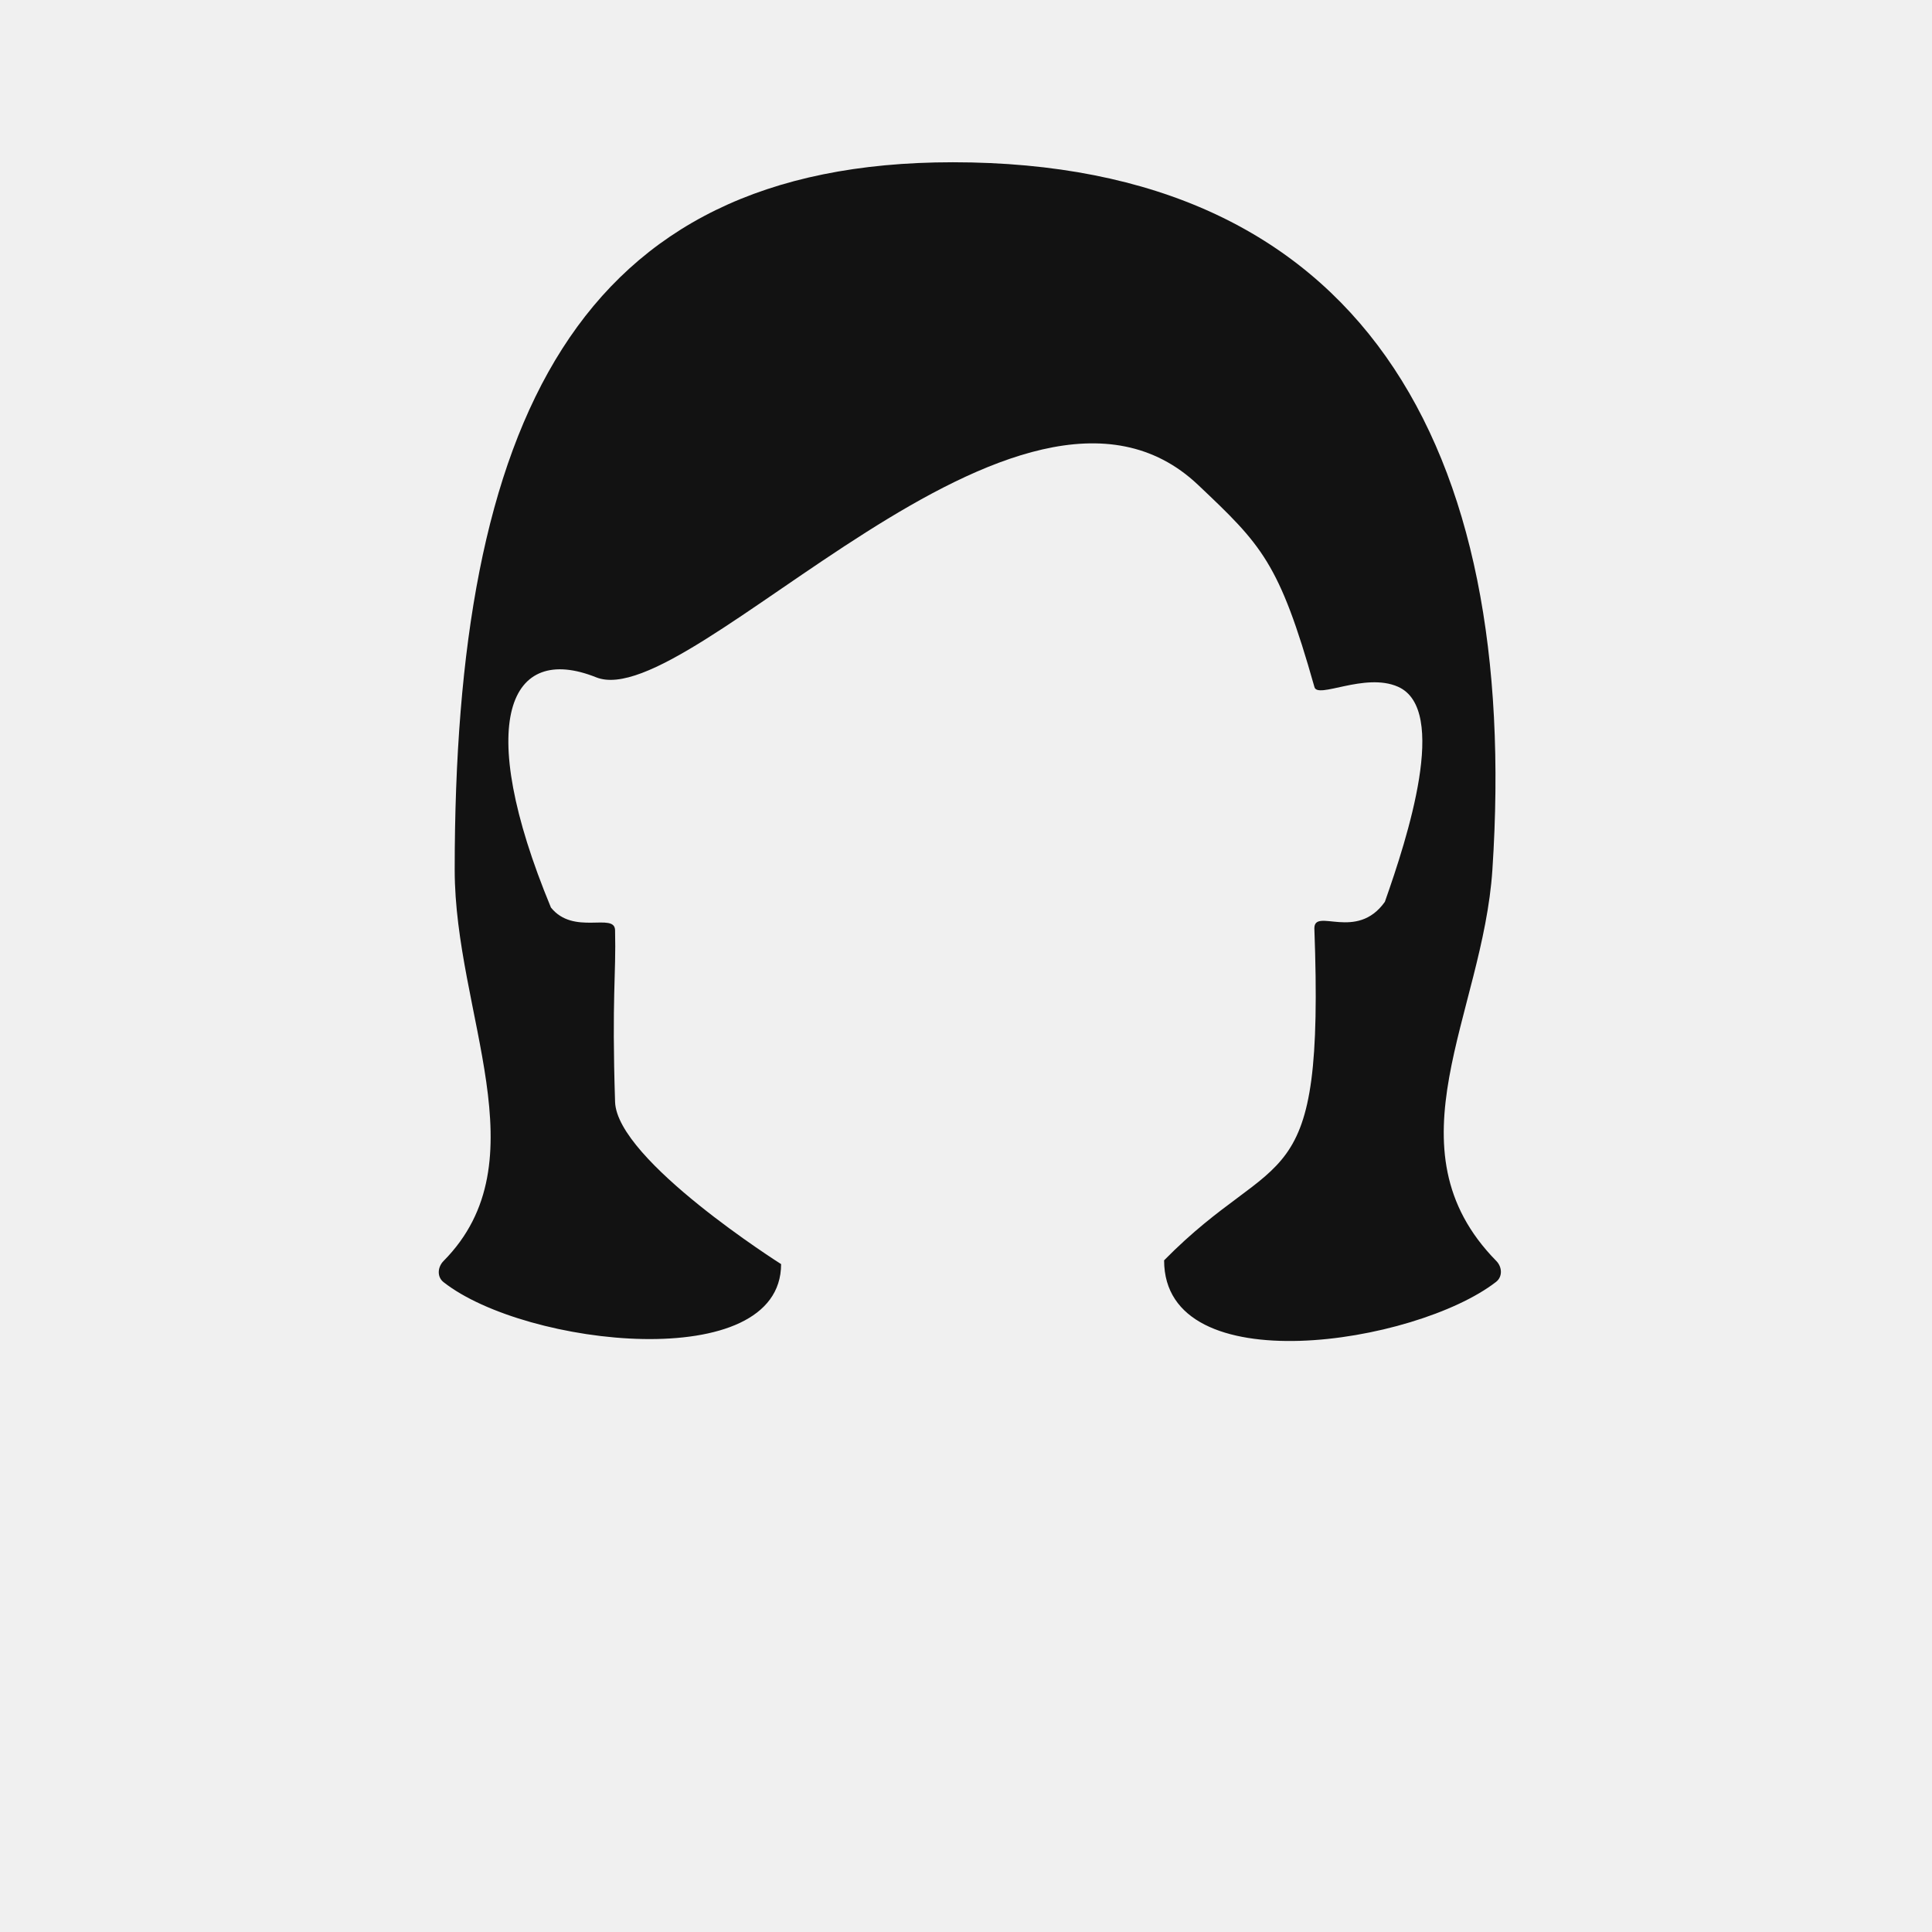
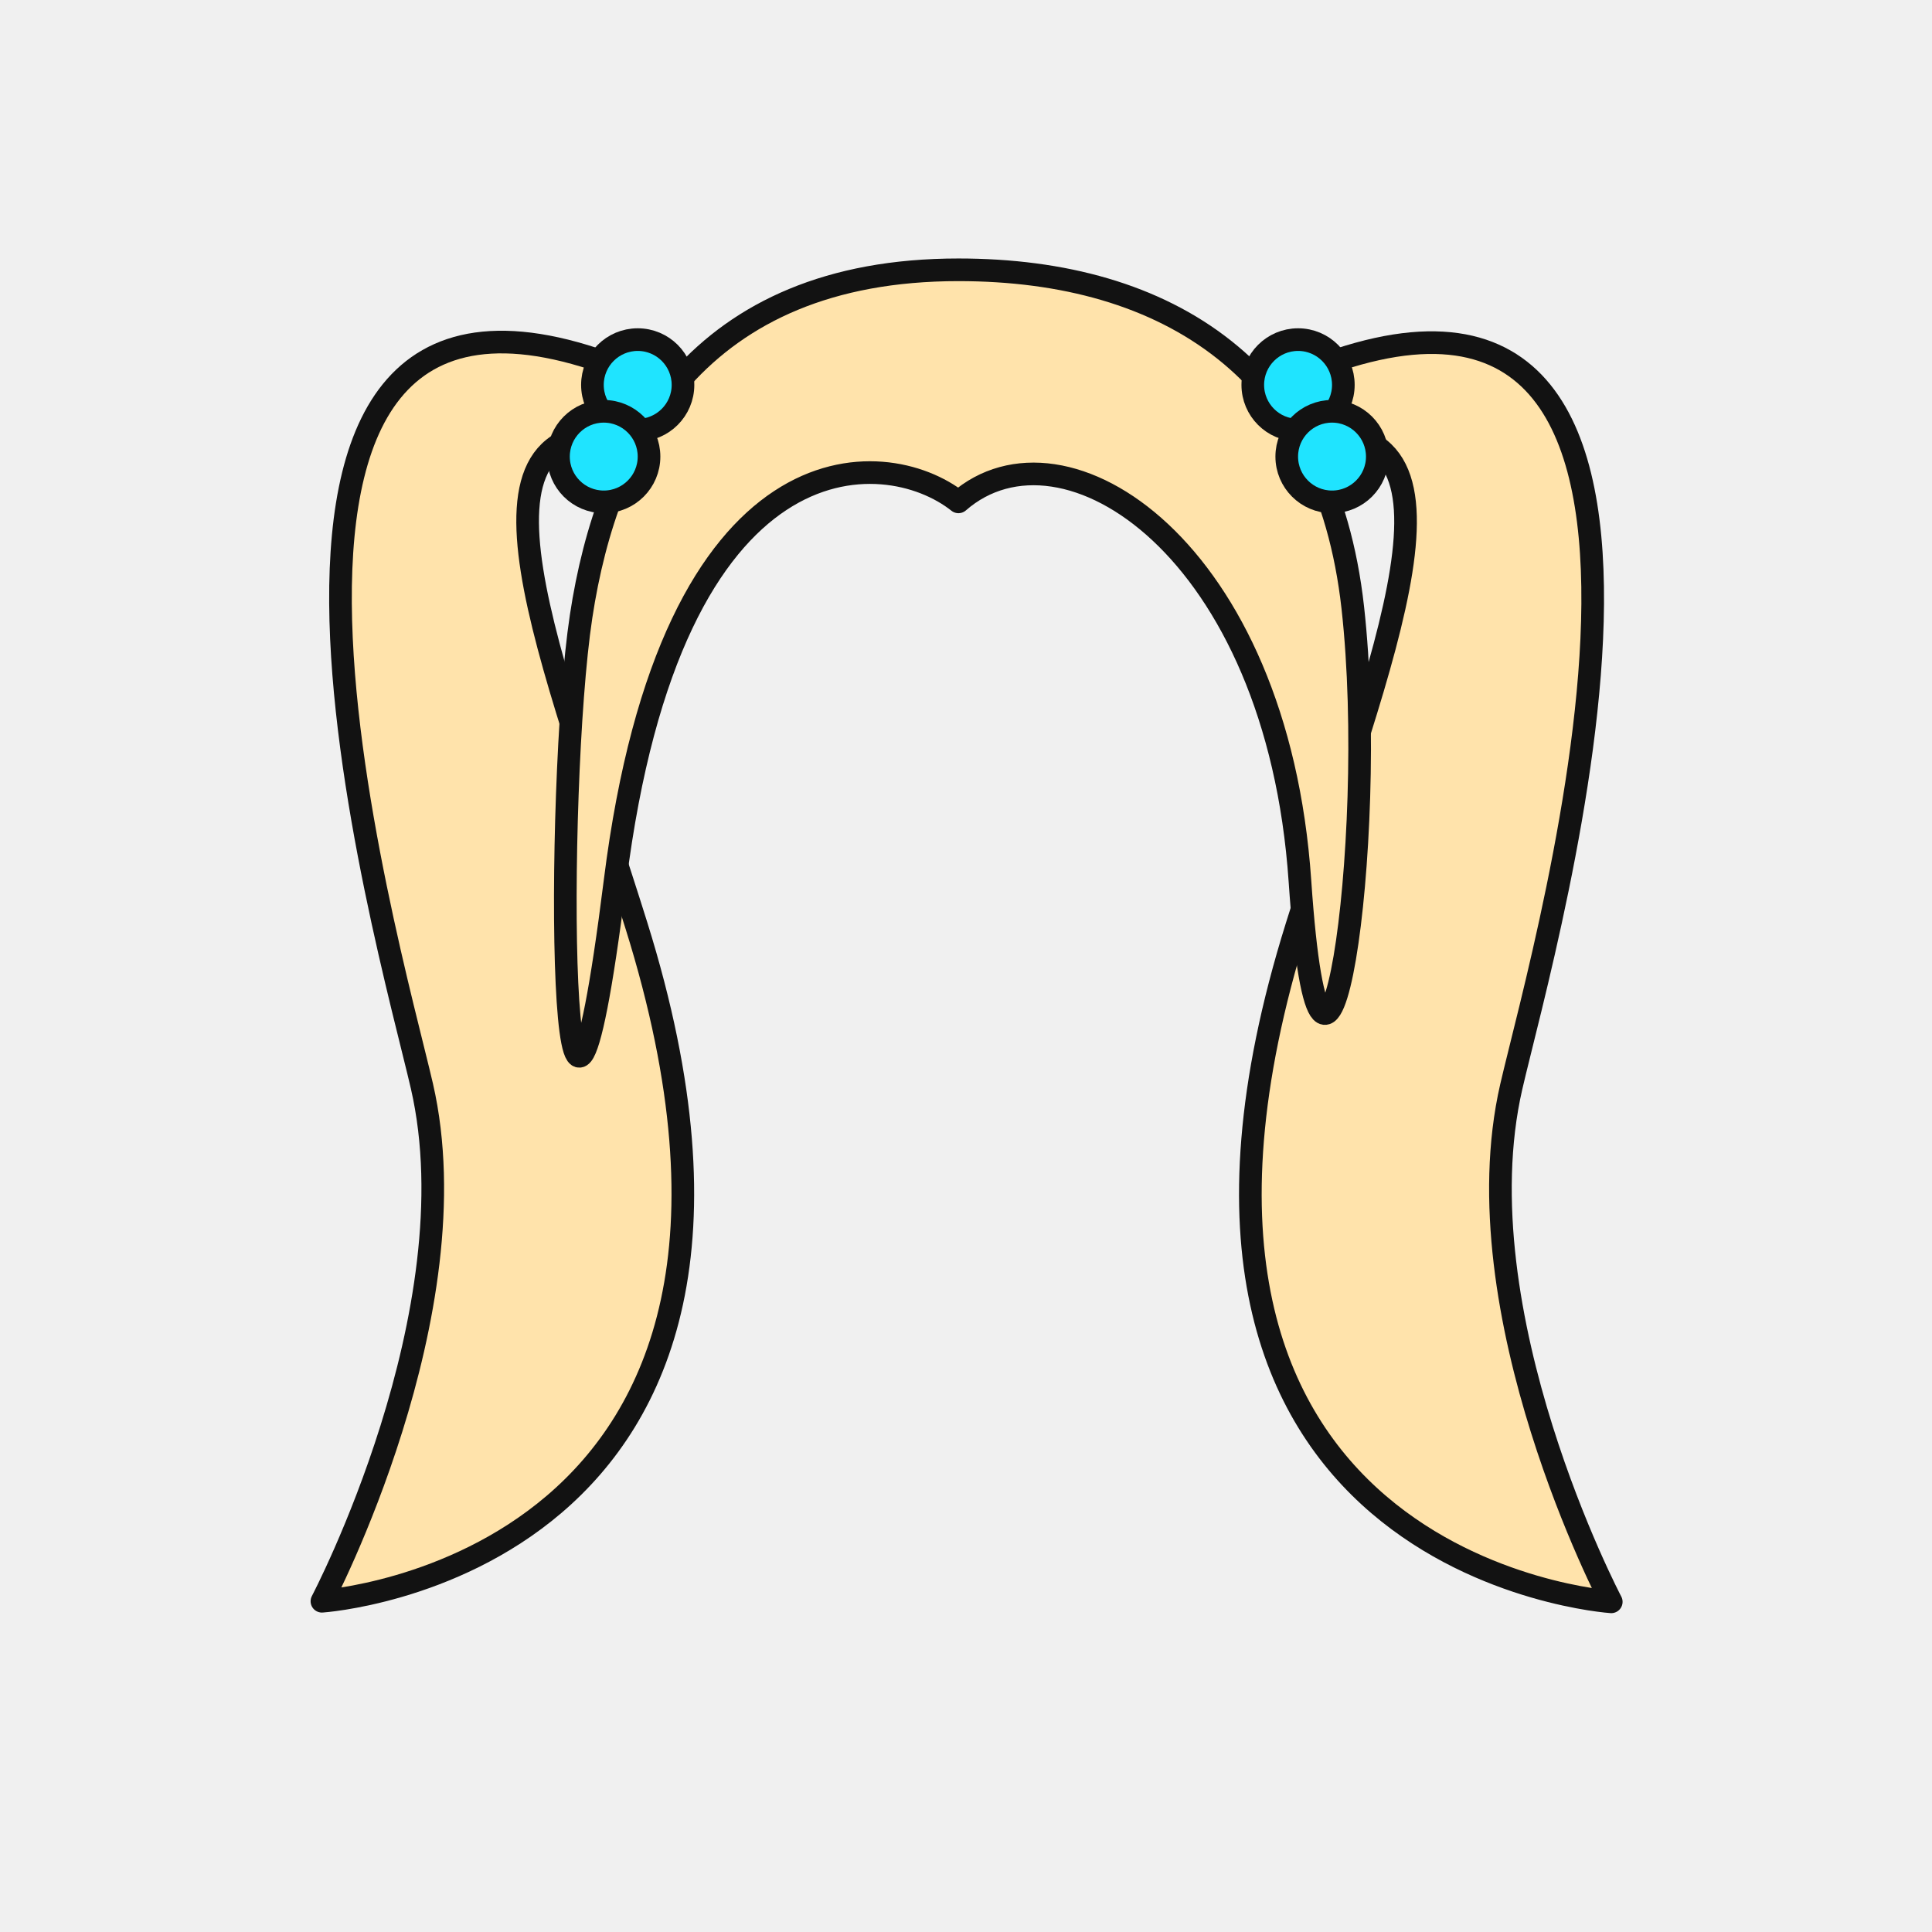
<svg xmlns="http://www.w3.org/2000/svg" width="512" height="512" viewBox="0 0 512 512" fill="none">
-   <path d="M120.5 230.5C120.5 112.304 152.5 43 252.5 43C360.5 43 402.914 117.805 395.5 230.5C392.981 268.783 367.164 304.249 396.531 334.165C398.106 335.77 398.241 338.342 396.463 339.72C375.126 356.255 308.5 366.736 308.5 334C339 303 351 319 348.318 246C348.355 240.46 359.536 249.501 367 239C373 222 384 188 370.5 182C361.676 178.078 348.995 185.428 348.318 182C339 149 334.344 144.448 317.5 128.5C270.5 84 183 189.5 158 179.5C135 170.3 125.5 191 146 240.5C152 248 162.881 241.714 163 246.5C163.3 258.582 162.108 264.059 163 292C163.495 307.5 207 335 207 335C207 364.448 139.323 356.899 117.545 339.783C115.762 338.382 115.953 335.782 117.548 334.171C143.783 307.671 120.5 268.62 120.5 230.5Z" fill="#121212" />
+   <g clip-path="url(#clip0_3720_233)">
+     <path d="M400.5 288C409 251 468.5 46.5 343.637 99.524C343.637 99.524 297.637 121.874 346 115.5C394.363 109.126 365.948 174.12 343.637 245.5C290.5 415.5 427 424.5 427 424.5C427 424.5 386.723 347.97 400.5 288Z" fill="#FFE3AB" stroke="#121212" stroke-width="6" stroke-linejoin="round" />
+     <path d="M111.814 287.848C103.314 250.848 43.814 46.348 168.677 99.372C168.677 99.372 214.677 121.722 166.314 115.348C117.951 108.974 146.366 173.968 168.677 245.348C221.814 415.348 85.314 424.348 85.314 424.348C85.314 424.348 125.591 347.818 111.814 287.848Z" fill="#FFE3AB" stroke="#121212" stroke-width="6" stroke-linejoin="round" />
+     <path d="M254.002 71.5C185 71.5 161 117.176 154 163.338C147 209.5 148 353 163 233.5C178 114 234.5 117.5 254.002 133C282 108.5 338.5 145.5 344.5 233.5C350.5 321.5 365.502 223.838 358.5 161C351.498 98.162 309.5 71.5 254.002 71.5Z" fill="#FFE3AB" stroke="#121212" stroke-width="6" stroke-linejoin="round" />
+     <circle cx="344" cy="102" r="12" fill="#1FE4FF" stroke="#121212" stroke-width="6" stroke-linejoin="round" />
+     <circle cx="12" cy="12" r="12" transform="matrix(-1 0 0 1 181 90)" fill="#1FE4FF" stroke="#121212" stroke-width="6" stroke-linejoin="round" />
+     <circle cx="353" cy="121" r="12" fill="#1FE4FF" stroke="#121212" stroke-width="6" stroke-linejoin="round" />
+     <circle cx="12" cy="12" r="12" transform="matrix(-1 0 0 1 172 109)" fill="#1FE4FF" stroke="#121212" stroke-width="6" stroke-linejoin="round" />
+   </g>
+   <defs>
+     <clipPath id="clip0_3720_233">
+       <rect width="512" height="512" fill="white" />
+     </clipPath>
+   </defs>
</svg>
